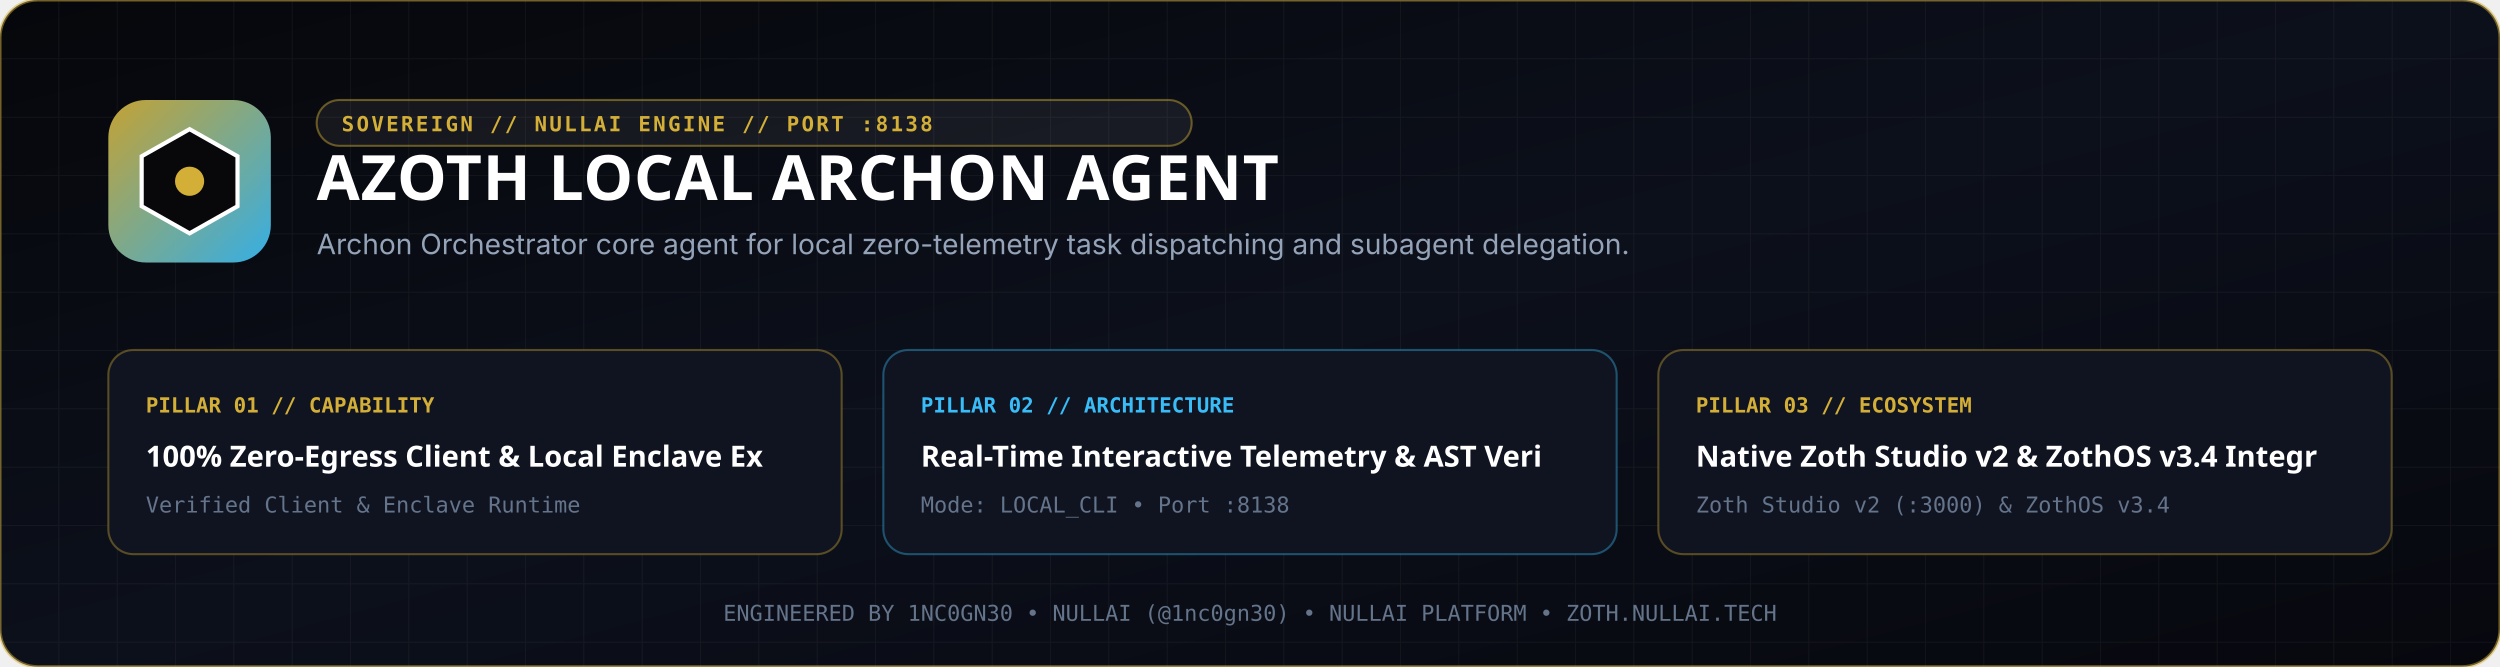
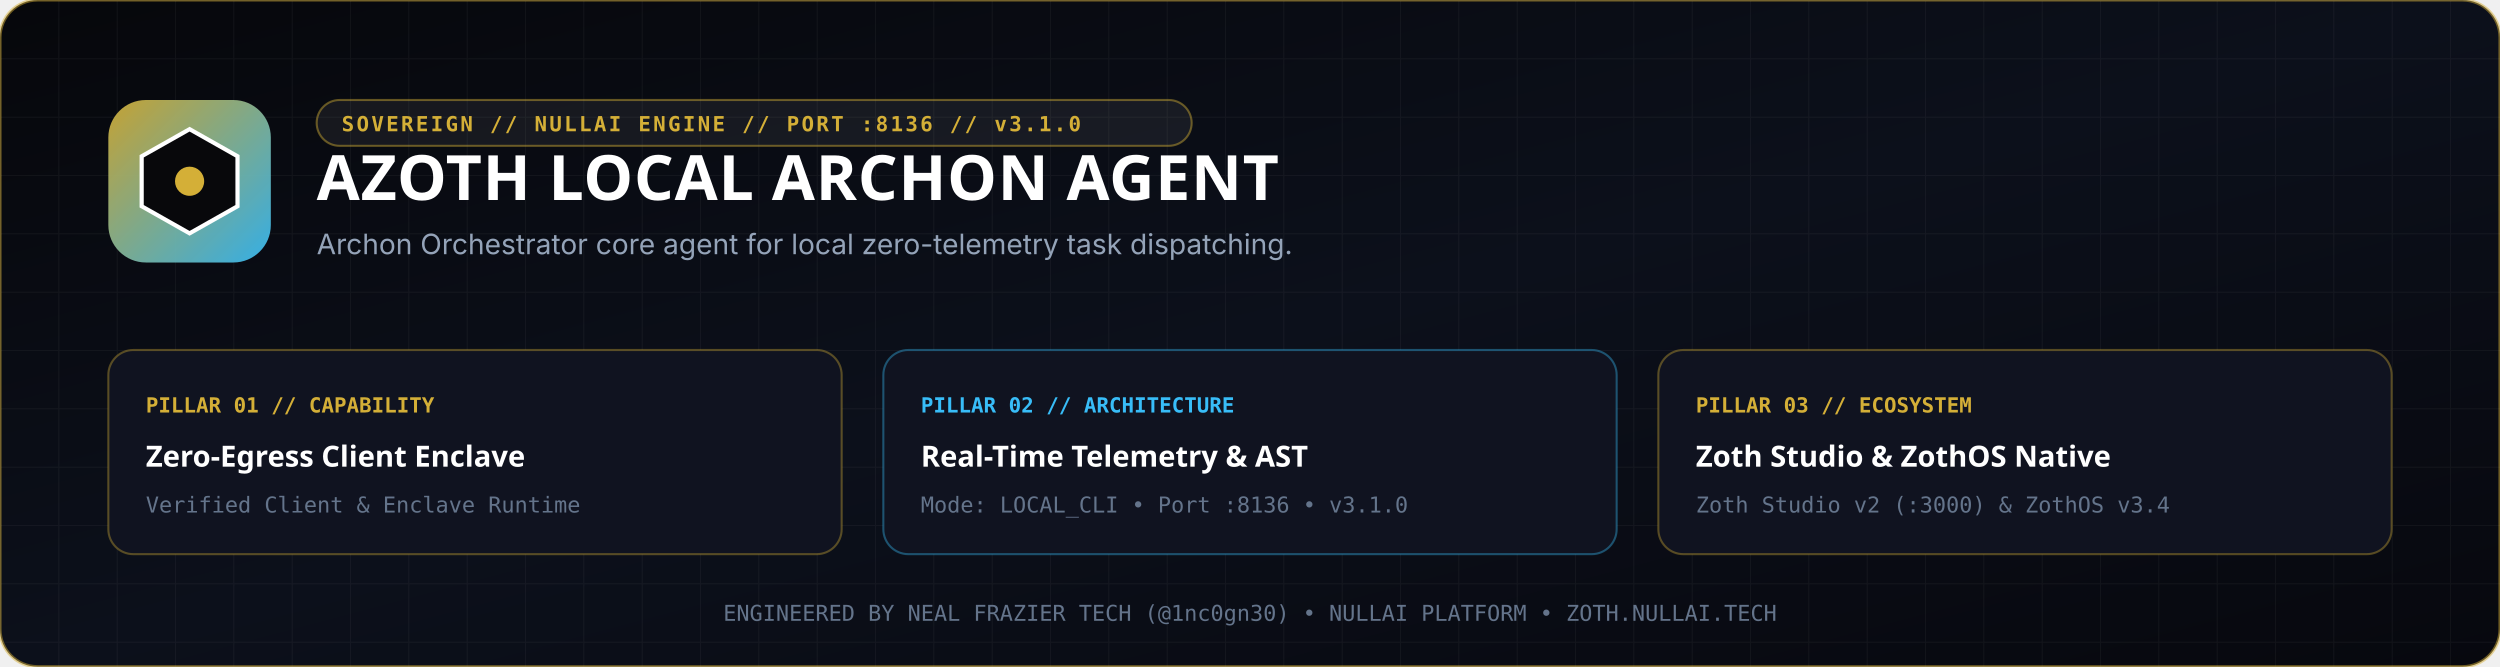
<svg xmlns="http://www.w3.org/2000/svg" viewBox="0 0 1200 320" width="100%" height="100%">
  <defs>
    <linearGradient id="bg" x1="0%" y1="0%" x2="100%" y2="100%">
      <stop offset="0%" stop-color="#06070B" />
      <stop offset="50%" stop-color="#0C101B" />
      <stop offset="100%" stop-color="#07080E" />
    </linearGradient>
    <linearGradient id="accent" x1="0%" y1="0%" x2="100%" y2="100%">
      <stop offset="0%" stop-color="#D4AF37" />
      <stop offset="100%" stop-color="#38BDF8" />
    </linearGradient>
    <pattern id="grid" width="28" height="28" patternUnits="userSpaceOnUse">
      <path d="M 28 0 L 0 0 0 28" fill="none" stroke="rgba(255,255,255,0.04)" stroke-width="1" />
    </pattern>
  </defs>
  <rect width="1200" height="320" rx="18" fill="url(#bg)" stroke="#D4AF37" stroke-opacity="0.5" stroke-width="1.5" />
  <rect width="1200" height="320" rx="18" fill="url(#grid)" />
  <g transform="translate(52, 48)">
    <rect width="78" height="78" rx="18" fill="url(#accent)" opacity="0.92" />
    <polygon points="39,14 62,27 62,51 39,64 16,51 16,27" fill="#08080B" stroke="#FFFFFF" stroke-width="2" />
    <circle cx="39" cy="39" r="7" fill="#D4AF37" />
  </g>
  <g transform="translate(152, 62)">
    <rect x="0" y="-14" width="420" height="22" rx="11" fill="rgba(255,255,255,0.06)" stroke="#D4AF37" stroke-opacity="0.45" />
-     <text x="12" y="1" fill="#D4AF37" font-family="JetBrains Mono, monospace" font-size="10" font-weight="700" letter-spacing="1.1">SOVEREIGN // NULLAI ENGINE // PORT :8138</text>
+     <text x="12" y="1" fill="#D4AF37" font-family="JetBrains Mono, monospace" font-size="10" font-weight="700" letter-spacing="1.1">SOVEREIGN // NULLAI ENGINE // PORT :8136 // v3.1.0</text>
    <text x="0" y="34" fill="#FFFFFF" font-family="Syne, Space Grotesk, sans-serif" font-size="30" font-weight="800" letter-spacing="0.4">AZOTH LOCAL ARCHON AGENT</text>
-     <text x="0" y="60" fill="#94A3B8" font-family="Inter, sans-serif" font-size="13.5">Archon Orchestrator core agent for local zero-telemetry task dispatching and subagent delegation.</text>
+     <text x="0" y="60" fill="#94A3B8" font-family="Inter, sans-serif" font-size="13.5">Archon Orchestrator core agent for local zero-telemetry task dispatching.</text>
  </g>
  <g transform="translate(52, 168)">
    <rect x="0" y="0" width="352" height="98" rx="12" fill="#101320" stroke="#D4AF37" stroke-opacity="0.38" />
    <text x="18" y="30" fill="#D4AF37" font-family="JetBrains Mono, monospace" font-size="10" font-weight="700">PILLAR 01 // CAPABILITY</text>
-     <text x="18" y="56" fill="#FFFFFF" font-family="Space Grotesk, sans-serif" font-size="14" font-weight="700">100% Zero-Egress Client &amp; Local Enclave Ex</text>
+     <text x="18" y="56" fill="#FFFFFF" font-family="Space Grotesk, sans-serif" font-size="14" font-weight="700">Zero-Egress Client Enclave</text>
    <text x="18" y="78" fill="#64748B" font-family="JetBrains Mono, monospace" font-size="10.5">Verified Client &amp; Enclave Runtime</text>
    <rect x="372" y="0" width="352" height="98" rx="12" fill="#101320" stroke="#38BDF8" stroke-opacity="0.38" />
    <text x="390" y="30" fill="#38BDF8" font-family="JetBrains Mono, monospace" font-size="10" font-weight="700">PILLAR 02 // ARCHITECTURE</text>
-     <text x="390" y="56" fill="#FFFFFF" font-family="Space Grotesk, sans-serif" font-size="14" font-weight="700">Real-Time Interactive Telemetry &amp; AST Veri</text>
-     <text x="390" y="78" fill="#64748B" font-family="JetBrains Mono, monospace" font-size="10.5">Mode: LOCAL_CLI • Port :8138</text>
+     <text x="390" y="56" fill="#FFFFFF" font-family="Space Grotesk, sans-serif" font-size="14" font-weight="700">Real-Time Telemetry &amp; AST</text>
+     <text x="390" y="78" fill="#64748B" font-family="JetBrains Mono, monospace" font-size="10.5">Mode: LOCAL_CLI • Port :8136 • v3.1.0</text>
    <rect x="744" y="0" width="352" height="98" rx="12" fill="#101320" stroke="#D4AF37" stroke-opacity="0.38" />
    <text x="762" y="30" fill="#D4AF37" font-family="JetBrains Mono, monospace" font-size="10" font-weight="700">PILLAR 03 // ECOSYSTEM</text>
-     <text x="762" y="56" fill="#FFFFFF" font-family="Space Grotesk, sans-serif" font-size="14" font-weight="700">Native Zoth Studio v2 &amp; ZothOS v3.4 Integr</text>
+     <text x="762" y="56" fill="#FFFFFF" font-family="Space Grotesk, sans-serif" font-size="14" font-weight="700">Zoth Studio &amp; ZothOS Native</text>
    <text x="762" y="78" fill="#64748B" font-family="JetBrains Mono, monospace" font-size="10.5">Zoth Studio v2 (:3000) &amp; ZothOS v3.4</text>
  </g>
  <text x="600" y="298" text-anchor="middle" fill="#64748B" font-family="JetBrains Mono, monospace" font-size="10.5">
-     ENGINEERED BY 1NC0GN30 • NULLAI (@1nc0gn30)  •  NULLAI PLATFORM  •  ZOTH.NULLAI.TECH
+     ENGINEERED BY NEAL FRAZIER TECH (@1nc0gn30)  •  NULLAI PLATFORM  •  ZOTH.NULLAI.TECH
  </text>
</svg>
